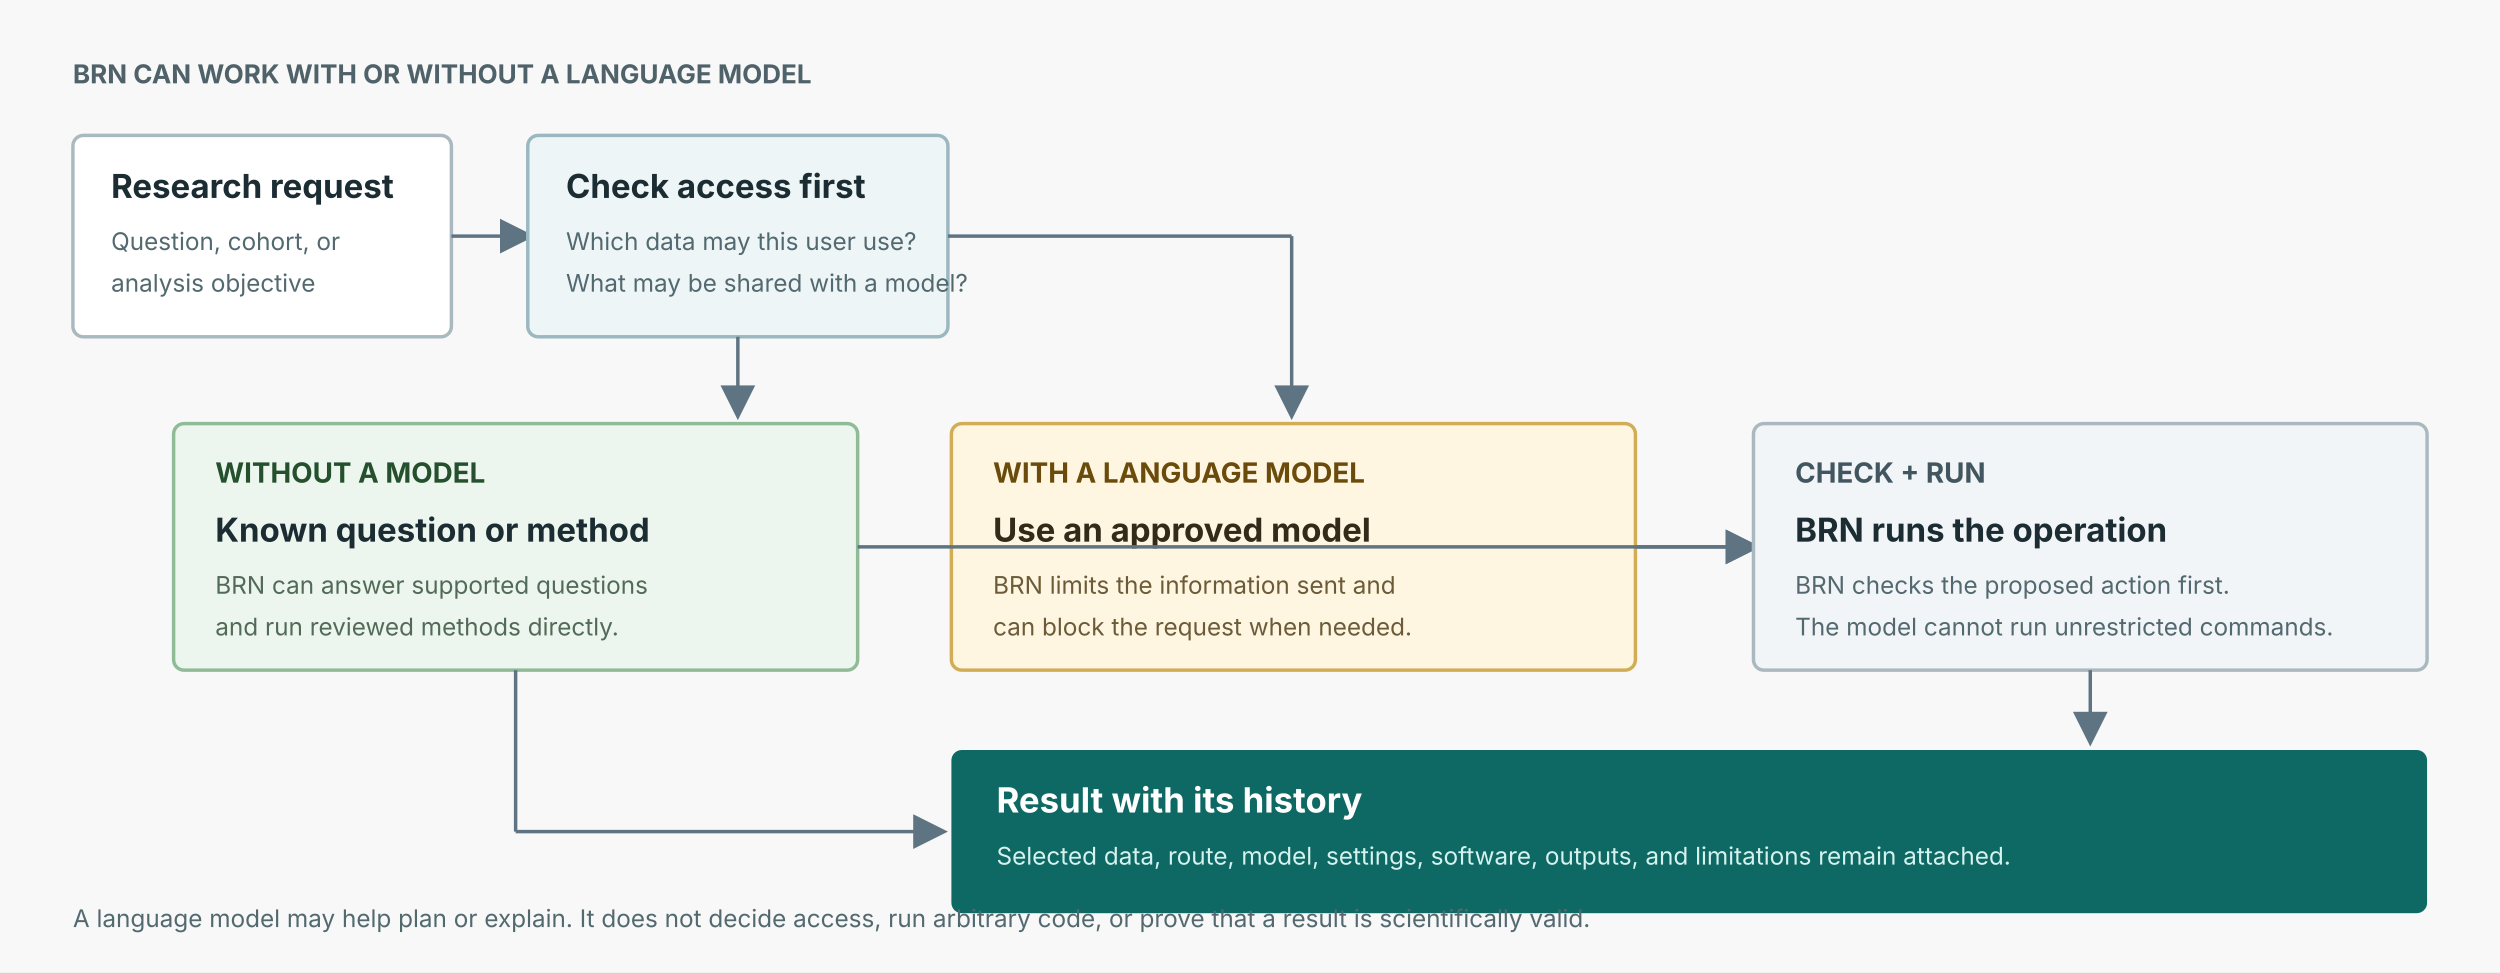
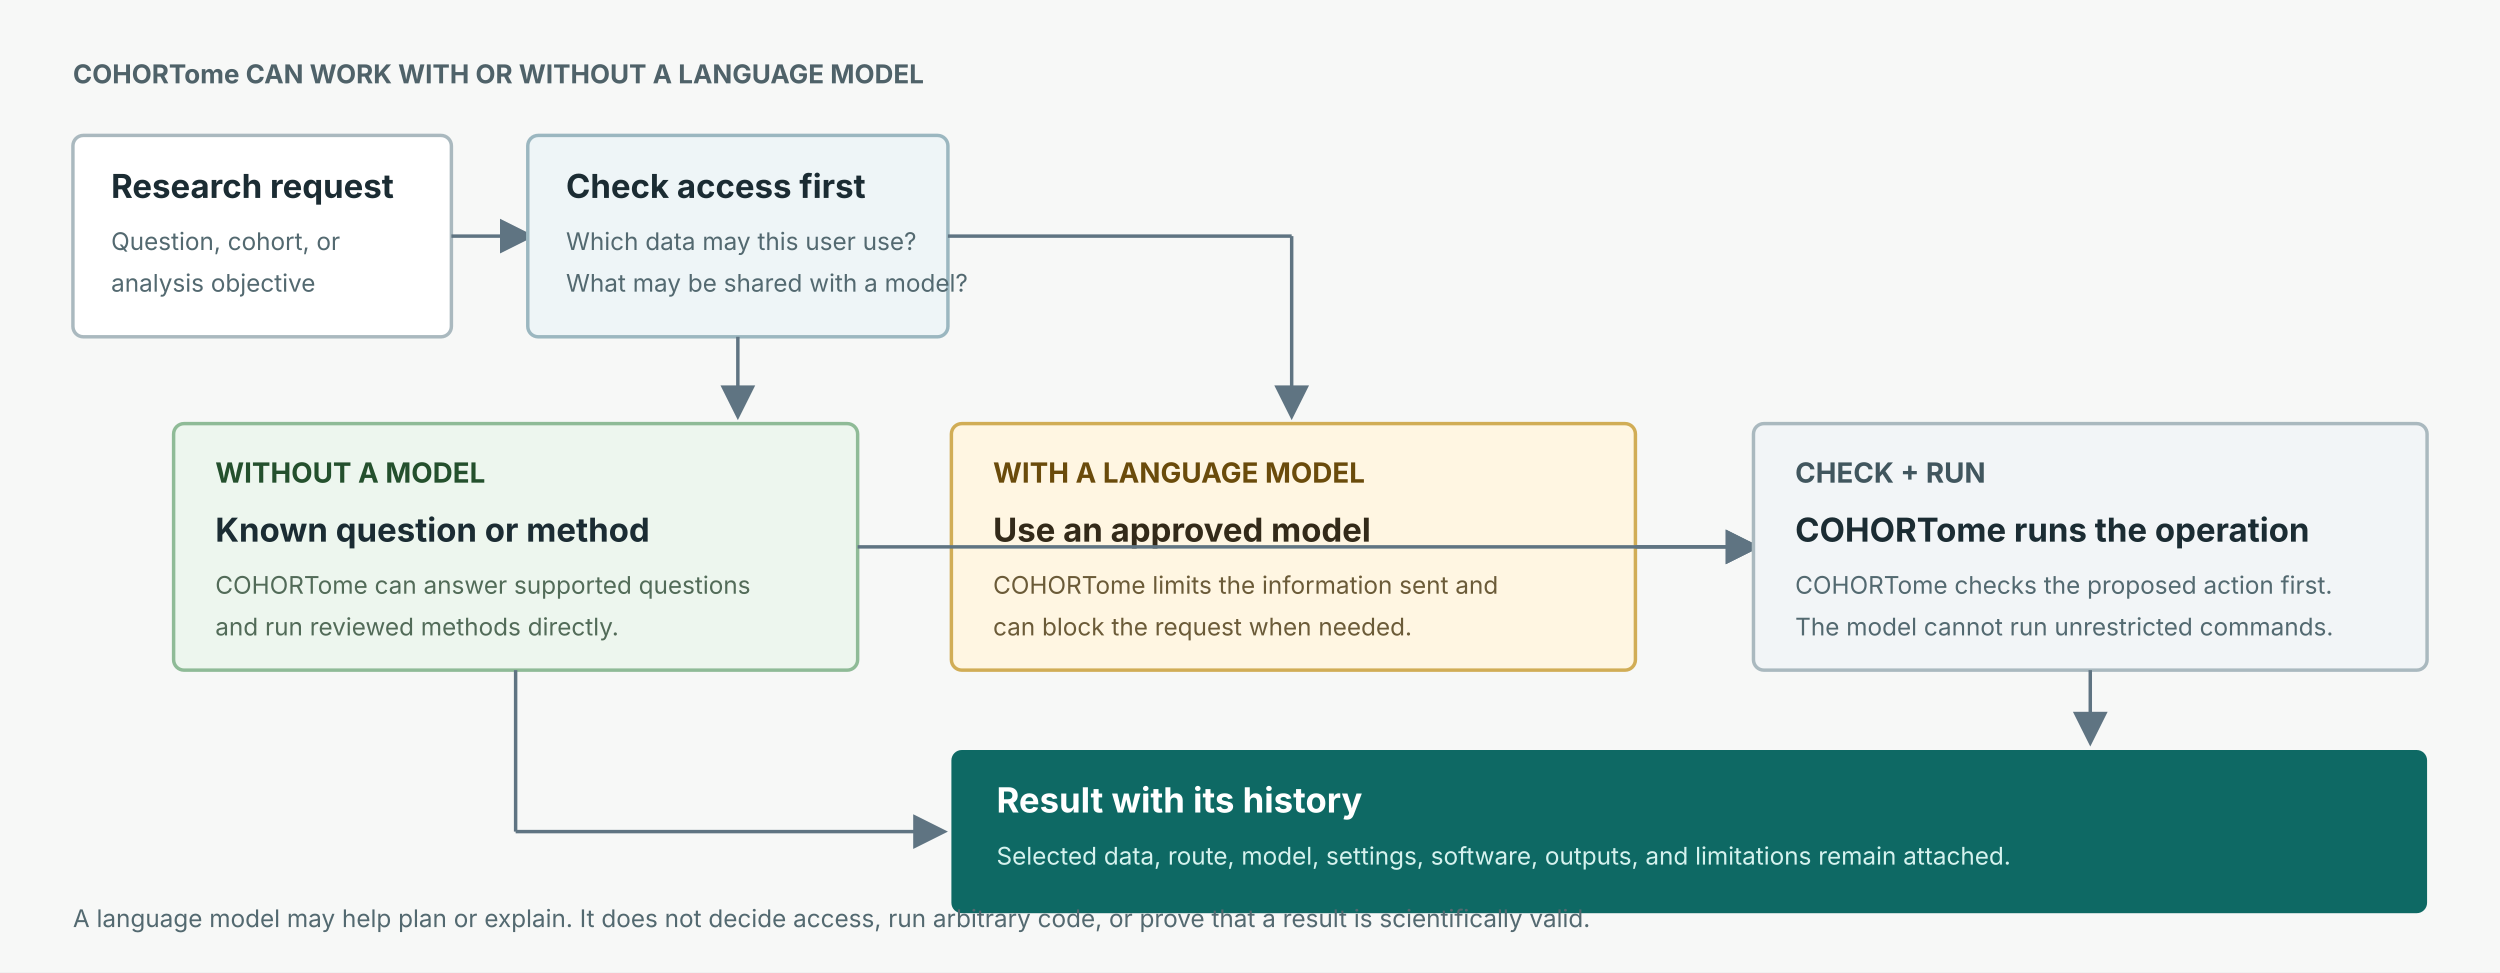
<svg xmlns="http://www.w3.org/2000/svg" width="1440" height="560" viewBox="0 0 1440 560" role="img" aria-labelledby="title desc">
  <defs>
    <marker id="arrow" markerWidth="10" markerHeight="10" refX="8" refY="5" orient="auto" markerUnits="strokeWidth">
      <path d="M0 0L10 5L0 10Z" fill="#5f7482" />
    </marker>
  </defs>
  <rect width="1440" height="560" fill="#f7f8f7" />
-   <text x="42" y="48" fill="#4f6269" font-family="Inter, Arial, sans-serif" font-size="15" font-weight="700">BRN CAN WORK WITH OR WITHOUT A LANGUAGE MODEL</text>
+   <text x="42" y="48" fill="#4f6269" font-family="Inter, Arial, sans-serif" font-size="15" font-weight="700">COHORTome CAN WORK WITH OR WITHOUT A LANGUAGE MODEL</text>
  <rect x="42" y="78" width="218" height="116" rx="6" fill="#ffffff" stroke="#aab9bf" stroke-width="2" />
  <text x="64" y="114" fill="#1b2c33" font-family="Inter, Arial, sans-serif" font-size="19" font-weight="700">Research request</text>
  <text x="64" y="144" fill="#536970" font-family="Inter, Arial, sans-serif" font-size="14">Question, cohort, or</text>
  <text x="64" y="168" fill="#536970" font-family="Inter, Arial, sans-serif" font-size="14">analysis objective</text>
  <line x1="260" y1="136" x2="304" y2="136" stroke="#5f7482" stroke-width="2" marker-end="url(#arrow)" />
  <rect x="304" y="78" width="242" height="116" rx="6" fill="#eef5f7" stroke="#9bb7c0" stroke-width="2" />
  <text x="326" y="114" fill="#1b2c33" font-family="Inter, Arial, sans-serif" font-size="19" font-weight="700">Check access first</text>
  <text x="326" y="144" fill="#536970" font-family="Inter, Arial, sans-serif" font-size="14">Which data may this user use?</text>
  <text x="326" y="168" fill="#536970" font-family="Inter, Arial, sans-serif" font-size="14">What may be shared with a model?</text>
  <line x1="425" y1="194" x2="425" y2="238" stroke="#5f7482" stroke-width="2" marker-end="url(#arrow)" />
  <rect x="100" y="244" width="394" height="142" rx="6" fill="#edf6ee" stroke="#8fbb97" stroke-width="2" />
  <text x="124" y="278" fill="#24502d" font-family="Inter, Arial, sans-serif" font-size="16" font-weight="700">WITHOUT A MODEL</text>
  <text x="124" y="312" fill="#1b2c33" font-family="Inter, Arial, sans-serif" font-size="19" font-weight="700">Known question or method</text>
-   <text x="124" y="342" fill="#526b58" font-family="Inter, Arial, sans-serif" font-size="14">BRN can answer supported questions</text>
+   <text x="124" y="342" fill="#526b58" font-family="Inter, Arial, sans-serif" font-size="14">COHORTome can answer supported questions</text>
  <text x="124" y="366" fill="#526b58" font-family="Inter, Arial, sans-serif" font-size="14">and run reviewed methods directly.</text>
  <rect x="548" y="244" width="394" height="142" rx="6" fill="#fff6e2" stroke="#d1ad56" stroke-width="2" />
  <text x="572" y="278" fill="#6a4b0b" font-family="Inter, Arial, sans-serif" font-size="16" font-weight="700">WITH A LANGUAGE MODEL</text>
  <text x="572" y="312" fill="#332a19" font-family="Inter, Arial, sans-serif" font-size="19" font-weight="700">Use an approved model</text>
-   <text x="572" y="342" fill="#6b5b38" font-family="Inter, Arial, sans-serif" font-size="14">BRN limits the information sent and</text>
+   <text x="572" y="342" fill="#6b5b38" font-family="Inter, Arial, sans-serif" font-size="14">COHORTome limits the information sent and</text>
  <text x="572" y="366" fill="#6b5b38" font-family="Inter, Arial, sans-serif" font-size="14">can block the request when needed.</text>
  <line x1="546" y1="136" x2="744" y2="136" stroke="#5f7482" stroke-width="2" />
  <line x1="744" y1="136" x2="744" y2="238" stroke="#5f7482" stroke-width="2" marker-end="url(#arrow)" />
  <line x1="494" y1="315" x2="1010" y2="315" stroke="#5f7482" stroke-width="2" marker-end="url(#arrow)" />
  <line x1="942" y1="315" x2="1010" y2="315" stroke="#5f7482" stroke-width="2" marker-end="url(#arrow)" />
  <rect x="1010" y="244" width="388" height="142" rx="6" fill="#f2f5f7" stroke="#aab9bf" stroke-width="2" />
  <text x="1034" y="278" fill="#41565e" font-family="Inter, Arial, sans-serif" font-size="16" font-weight="700">CHECK + RUN</text>
-   <text x="1034" y="312" fill="#1b2c33" font-family="Inter, Arial, sans-serif" font-size="19" font-weight="700">BRN runs the operation</text>
-   <text x="1034" y="342" fill="#536970" font-family="Inter, Arial, sans-serif" font-size="14">BRN checks the proposed action first.</text>
+   <text x="1034" y="312" fill="#1b2c33" font-family="Inter, Arial, sans-serif" font-size="19" font-weight="700">COHORTome runs the operation</text>
+   <text x="1034" y="342" fill="#536970" font-family="Inter, Arial, sans-serif" font-size="14">COHORTome checks the proposed action first.</text>
  <text x="1034" y="366" fill="#536970" font-family="Inter, Arial, sans-serif" font-size="14">The model cannot run unrestricted commands.</text>
  <line x1="1204" y1="386" x2="1204" y2="426" stroke="#5f7482" stroke-width="2" marker-end="url(#arrow)" />
  <rect x="548" y="432" width="850" height="94" rx="6" fill="#0e6964" />
  <text x="574" y="468" fill="#ffffff" font-family="Inter, Arial, sans-serif" font-size="20" font-weight="700">Result with its history</text>
  <text x="574" y="498" fill="#d5f2ee" font-family="Inter, Arial, sans-serif" font-size="14">Selected data, route, model, settings, software, outputs, and limitations remain attached.</text>
  <line x1="297" y1="386" x2="297" y2="479" stroke="#5f7482" stroke-width="2" />
  <line x1="297" y1="479" x2="542" y2="479" stroke="#5f7482" stroke-width="2" marker-end="url(#arrow)" />
  <text x="42" y="534" fill="#536970" font-family="Inter, Arial, sans-serif" font-size="14">A language model may help plan or explain. It does not decide access, run arbitrary code, or prove that a result is scientifically valid.</text>
</svg>
